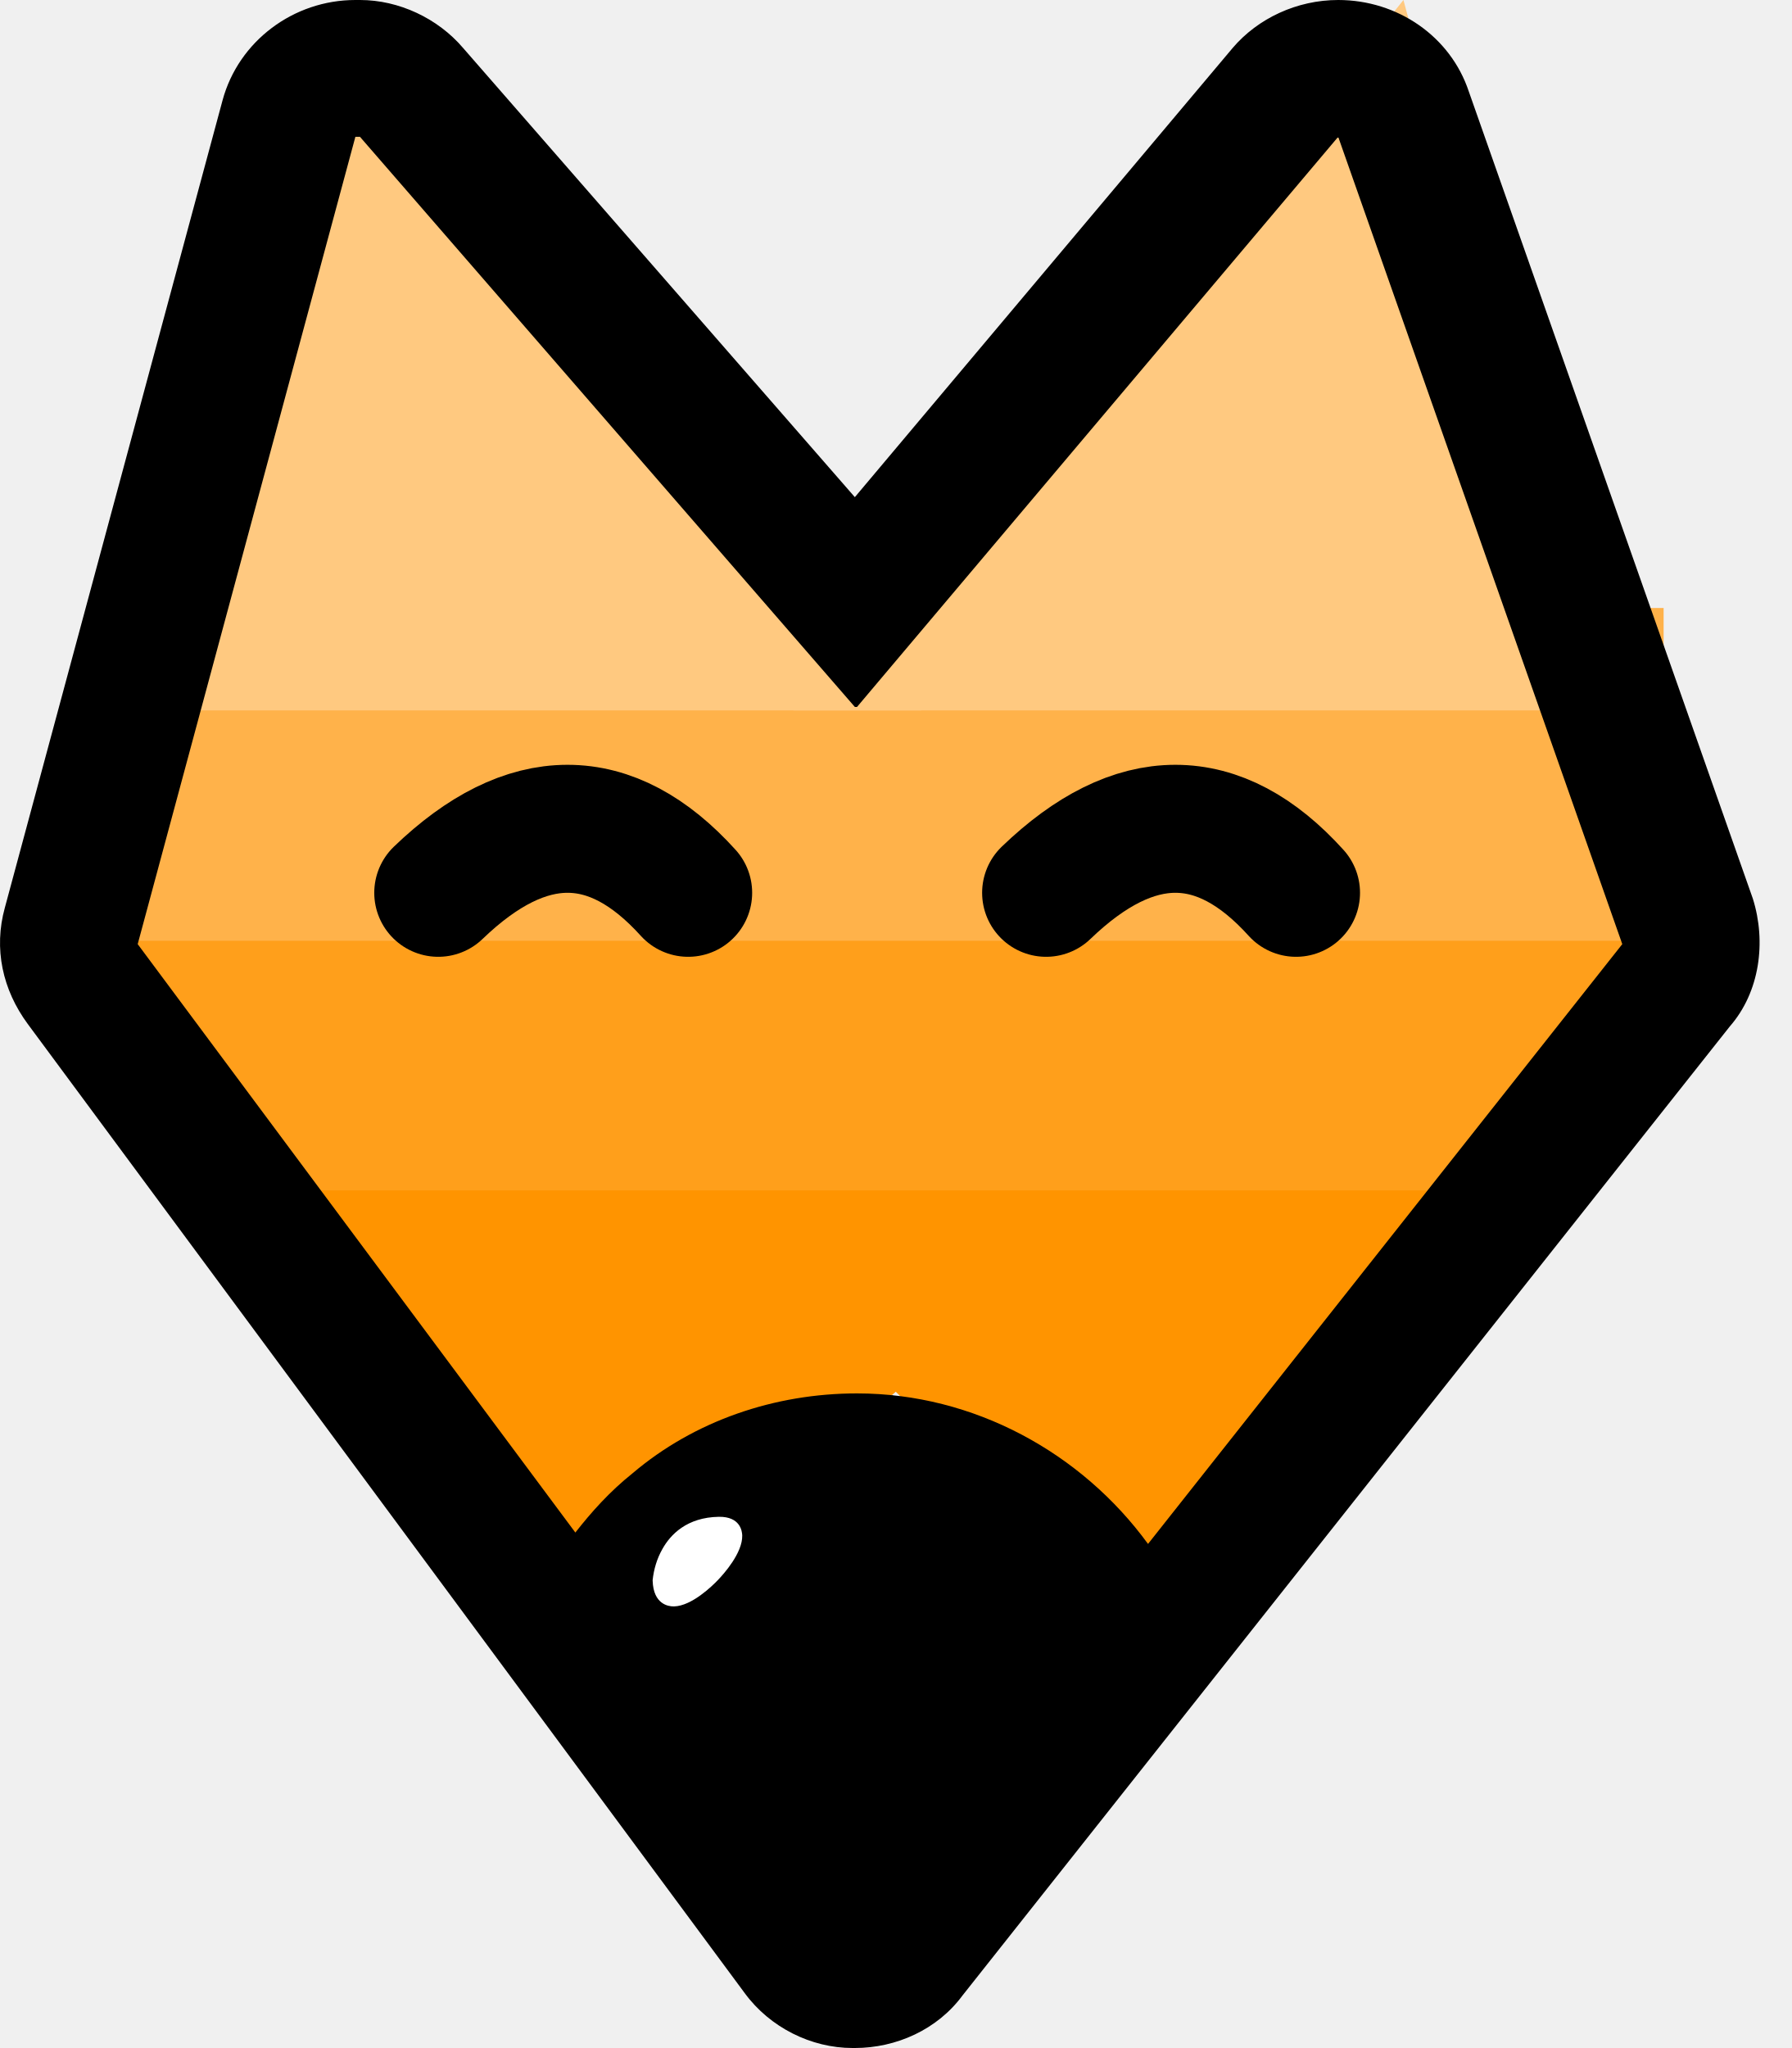
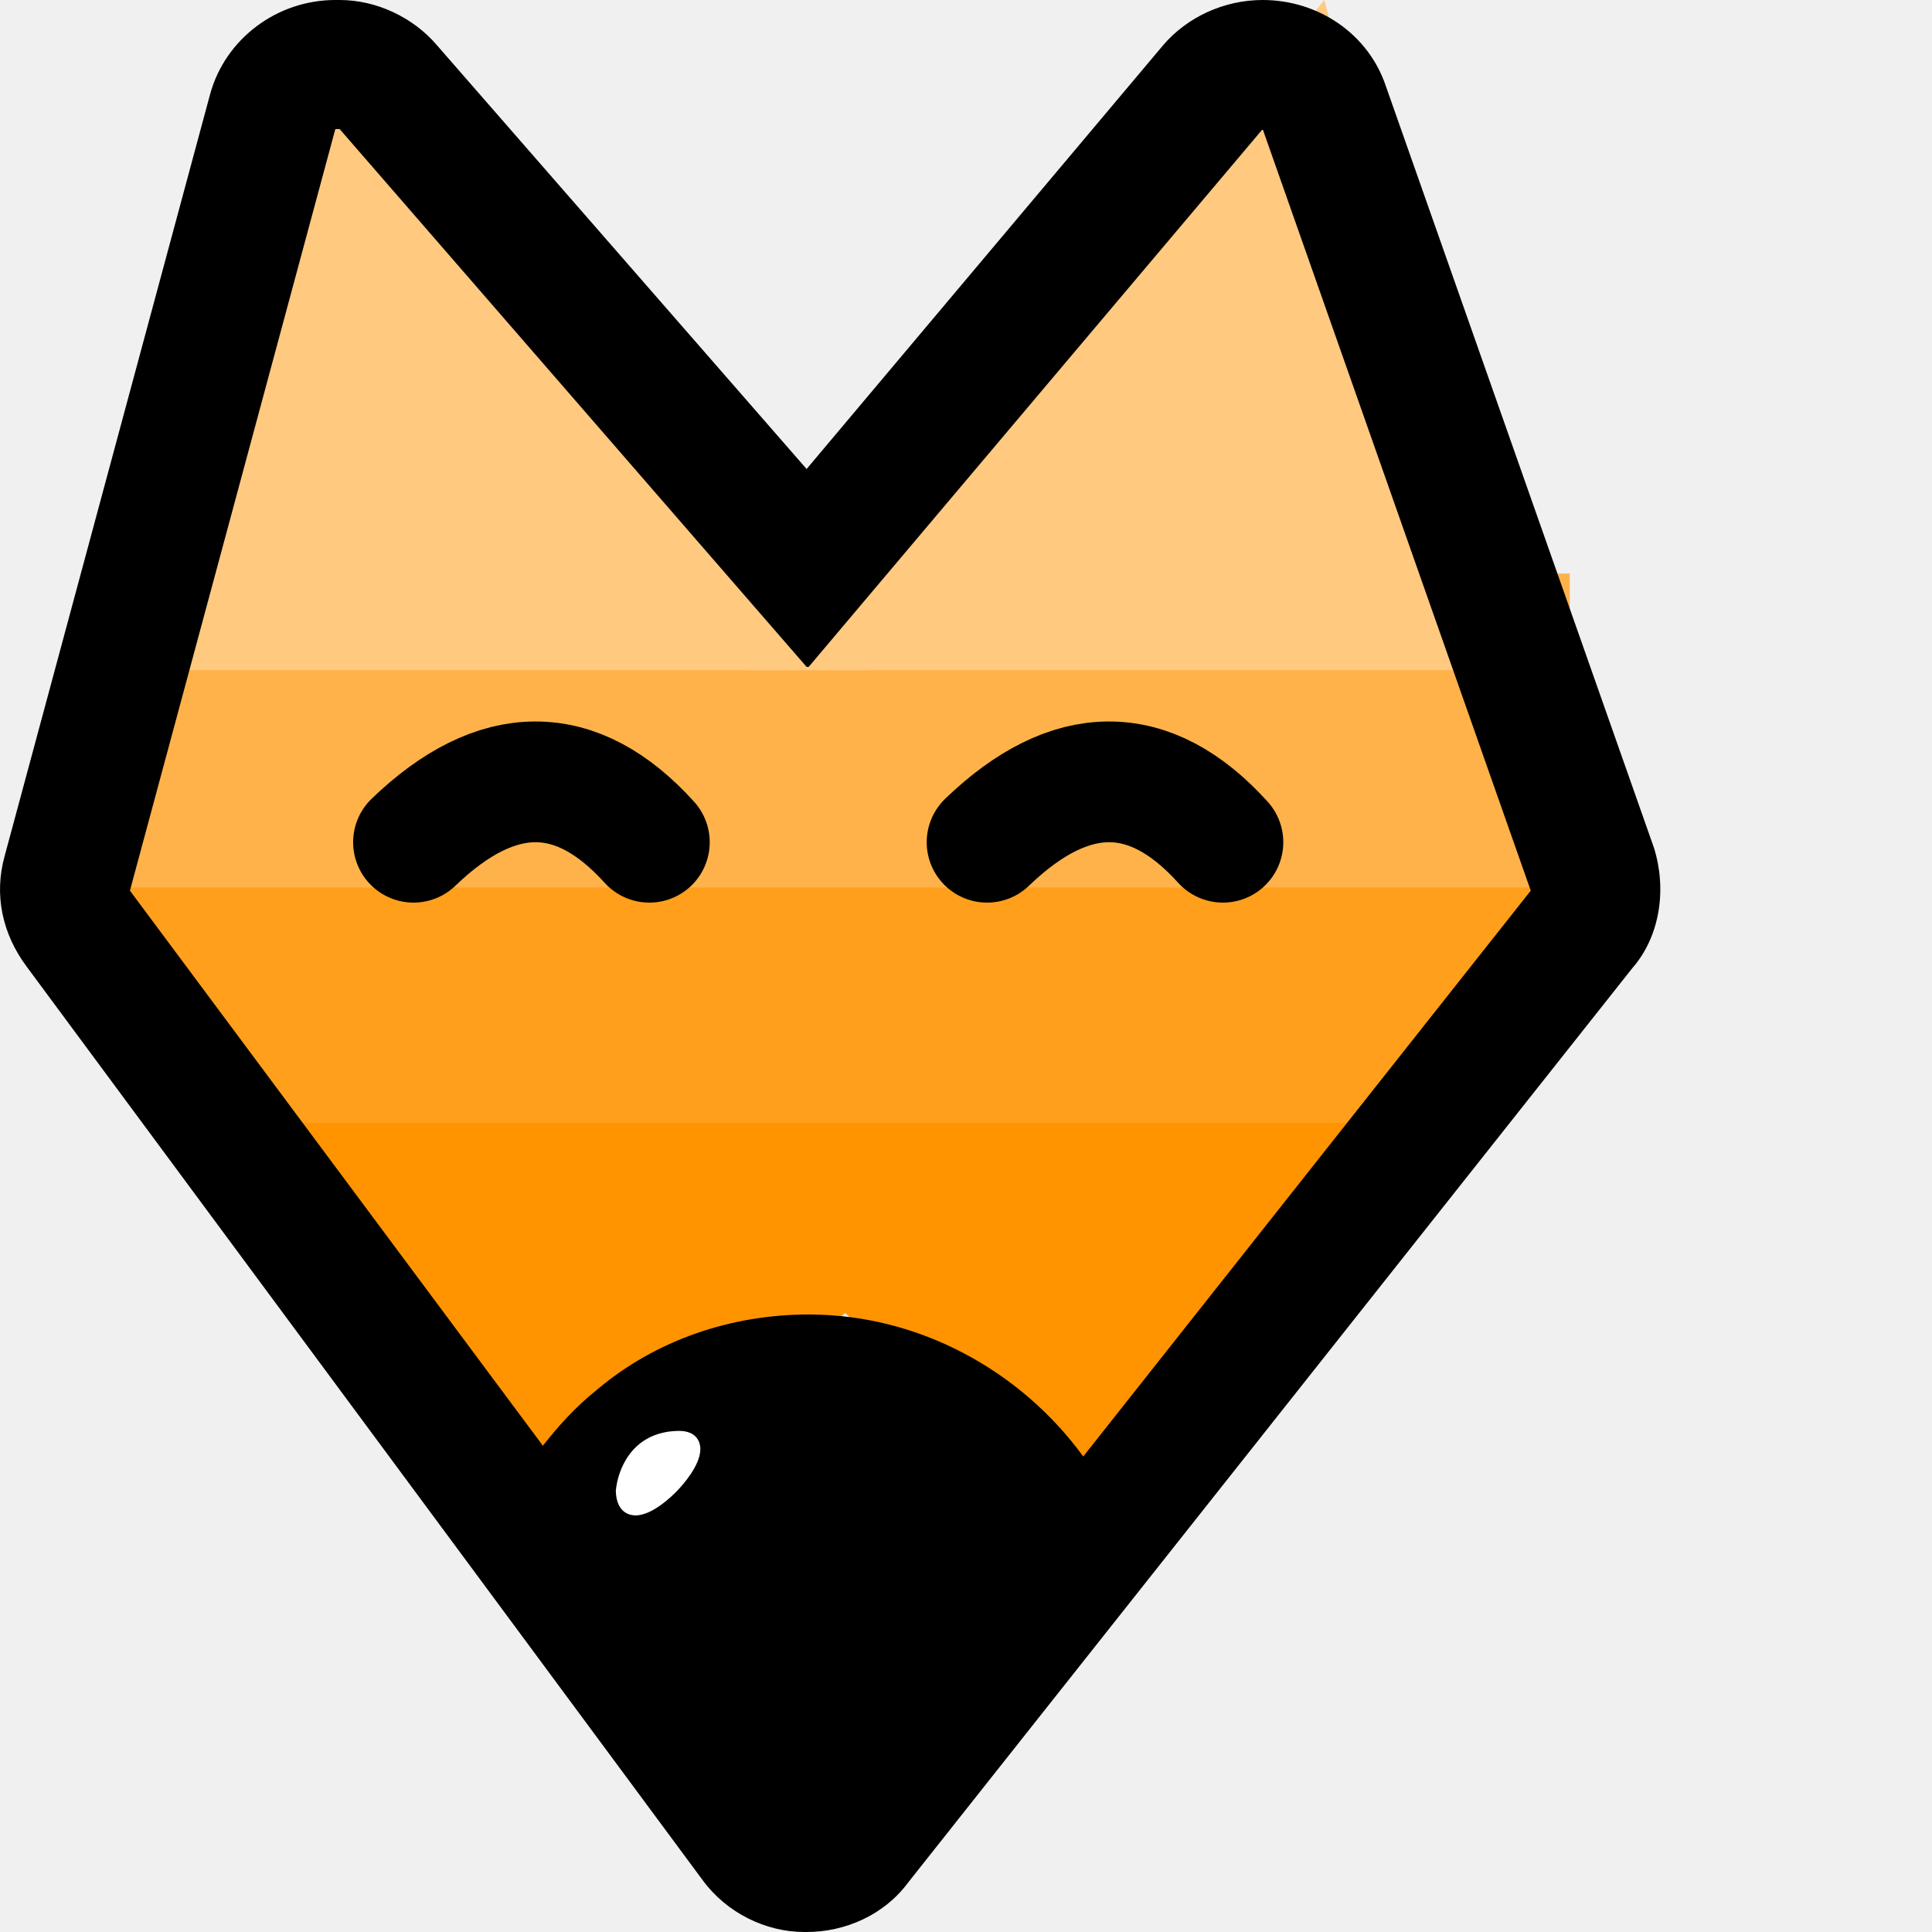
- <svg xmlns="http://www.w3.org/2000/svg" width="14px" height="16px" viewBox="0 0 14 16" version="1.1">
+ <svg xmlns="http://www.w3.org/2000/svg" width="16px" height="16px" viewBox="0 0 16 16" version="1.1">
  <defs>
    <linearGradient x1="50%" y1="0%" x2="50%" y2="100%" id="linearGradient-1">
      <stop stop-color="#FF9400" offset="0%" />
      <stop stop-color="#FF9400" offset="29.283%" />
      <stop stop-color="#FFC980" offset="59.796%" />
      <stop stop-color="#FFC980" offset="100%" />
    </linearGradient>
  </defs>
  <g id="Page-1" stroke="none" stroke-width="1" fill="none" fill-rule="evenodd">
    <g id="Group-9">
      <polygon id="Polygon-2" fill="url(#linearGradient-1)" transform="translate(7, 6.425) scale(1, -1) translate(-7, -6.425) " points="8.983 2.84217094e-14 12.95 5.437 10.967 12.85 7 7.908 2.538 12.356 1.05 5.437 4.871 2.84217094e-14 5.863 0.988 7 1.977" />
      <path d="M6.975,10.9 L8.95,12.883 L7.963,14.866 C7.274,15.189 6.848,15.35 6.686,15.35 C6.524,15.35 6.291,15.189 5.987,14.866 L5,12.883 L6.975,10.9 Z" id="Polygon-3" fill="#000000" />
      <polygon id="Rectangle-3" fill="#FF9F1B" points="0.7 6.7 13 6.7 12.035 9.3 1.713 9.3" />
      <rect id="Rectangle-3" fill="#FFB24A" x="0.7" y="4.75" width="12.3" height="2.6" />
      <polygon id="Triangle-3" fill="#FFC980" points="2.604 0.6 7.2 5.55 1.25 5.55" />
      <polygon id="Triangle-3" fill="#FFC980" transform="translate(9.475, 2.975) scale(-1, 1) translate(-9.475, -2.975) " points="8.175 0.4 12.75 5.55 6.2 5.55" />
      <path d="M13.697,7.02 L11.477,0.713 C11.334,0.285 10.922,0 10.457,0 L10.457,0 C10.135,0 9.83,0.143 9.633,0.374 L6.68,3.884 L3.618,0.374 C3.421,0.143 3.117,0 2.813,0 L2.777,0 C2.294,0 1.864,0.321 1.739,0.784 L0.038,7.091 C-0.051,7.412 0.02,7.733 0.217,8 L5.82,15.572 C6.017,15.84 6.339,16 6.662,16 C6.662,16 6.68,16 6.68,16 C7.002,16 7.324,15.857 7.521,15.59 L13.518,8.018 C13.751,7.751 13.804,7.359 13.697,7.02 Z M6.68,14.949 L5.158,12.9 C5.444,12.33 6.035,11.955 6.697,11.955 C7.378,11.955 7.986,12.365 8.255,12.953 L6.68,14.949 Z M8.971,12.062 C8.452,11.35 7.61,10.886 6.697,10.886 C6.053,10.886 5.426,11.1 4.943,11.51 C4.764,11.653 4.621,11.813 4.496,11.973 L1.076,7.376 L2.777,1.069 L2.813,1.069 L6.68,5.523 L6.697,5.523 L10.457,1.069 L10.457,1.069 L12.677,7.376 L8.971,12.062 Z" id="Shape" fill="#000000" fill-rule="nonzero" />
      <path d="M3.425,6.975 C3.726,6.642 4.04,6.475 4.368,6.475 C4.695,6.475 5.032,6.642 5.378,6.975" id="Line-2" stroke="#000000" stroke-linecap="round" transform="translate(4.401281, 6.725) scale(-1, 1) translate(-4.401281, -6.725) " />
      <path d="M8.175,6.975 C8.476,6.642 8.79,6.475 9.118,6.475 C9.445,6.475 9.782,6.642 10.128,6.975" id="Line-2" stroke="#000000" stroke-linecap="round" transform="translate(9.151281, 6.725) scale(-1, 1) translate(-9.151281, -6.725) " />
      <path d="M5.1,12.344 C5.109,12.259 5.134,12.176 5.176,12.102 C5.239,11.989 5.367,11.854 5.618,11.85 C5.784,11.848 5.799,11.961 5.8,11.996 C5.803,12.132 5.656,12.296 5.61,12.344 C5.565,12.391 5.406,12.546 5.268,12.55 L5.263,12.55 C5.222,12.55 5.106,12.533 5.1,12.35 L5.1,12.347 L5.1,12.344 Z" id="Path" fill="#FFFFFF" />
    </g>
  </g>
</svg>
